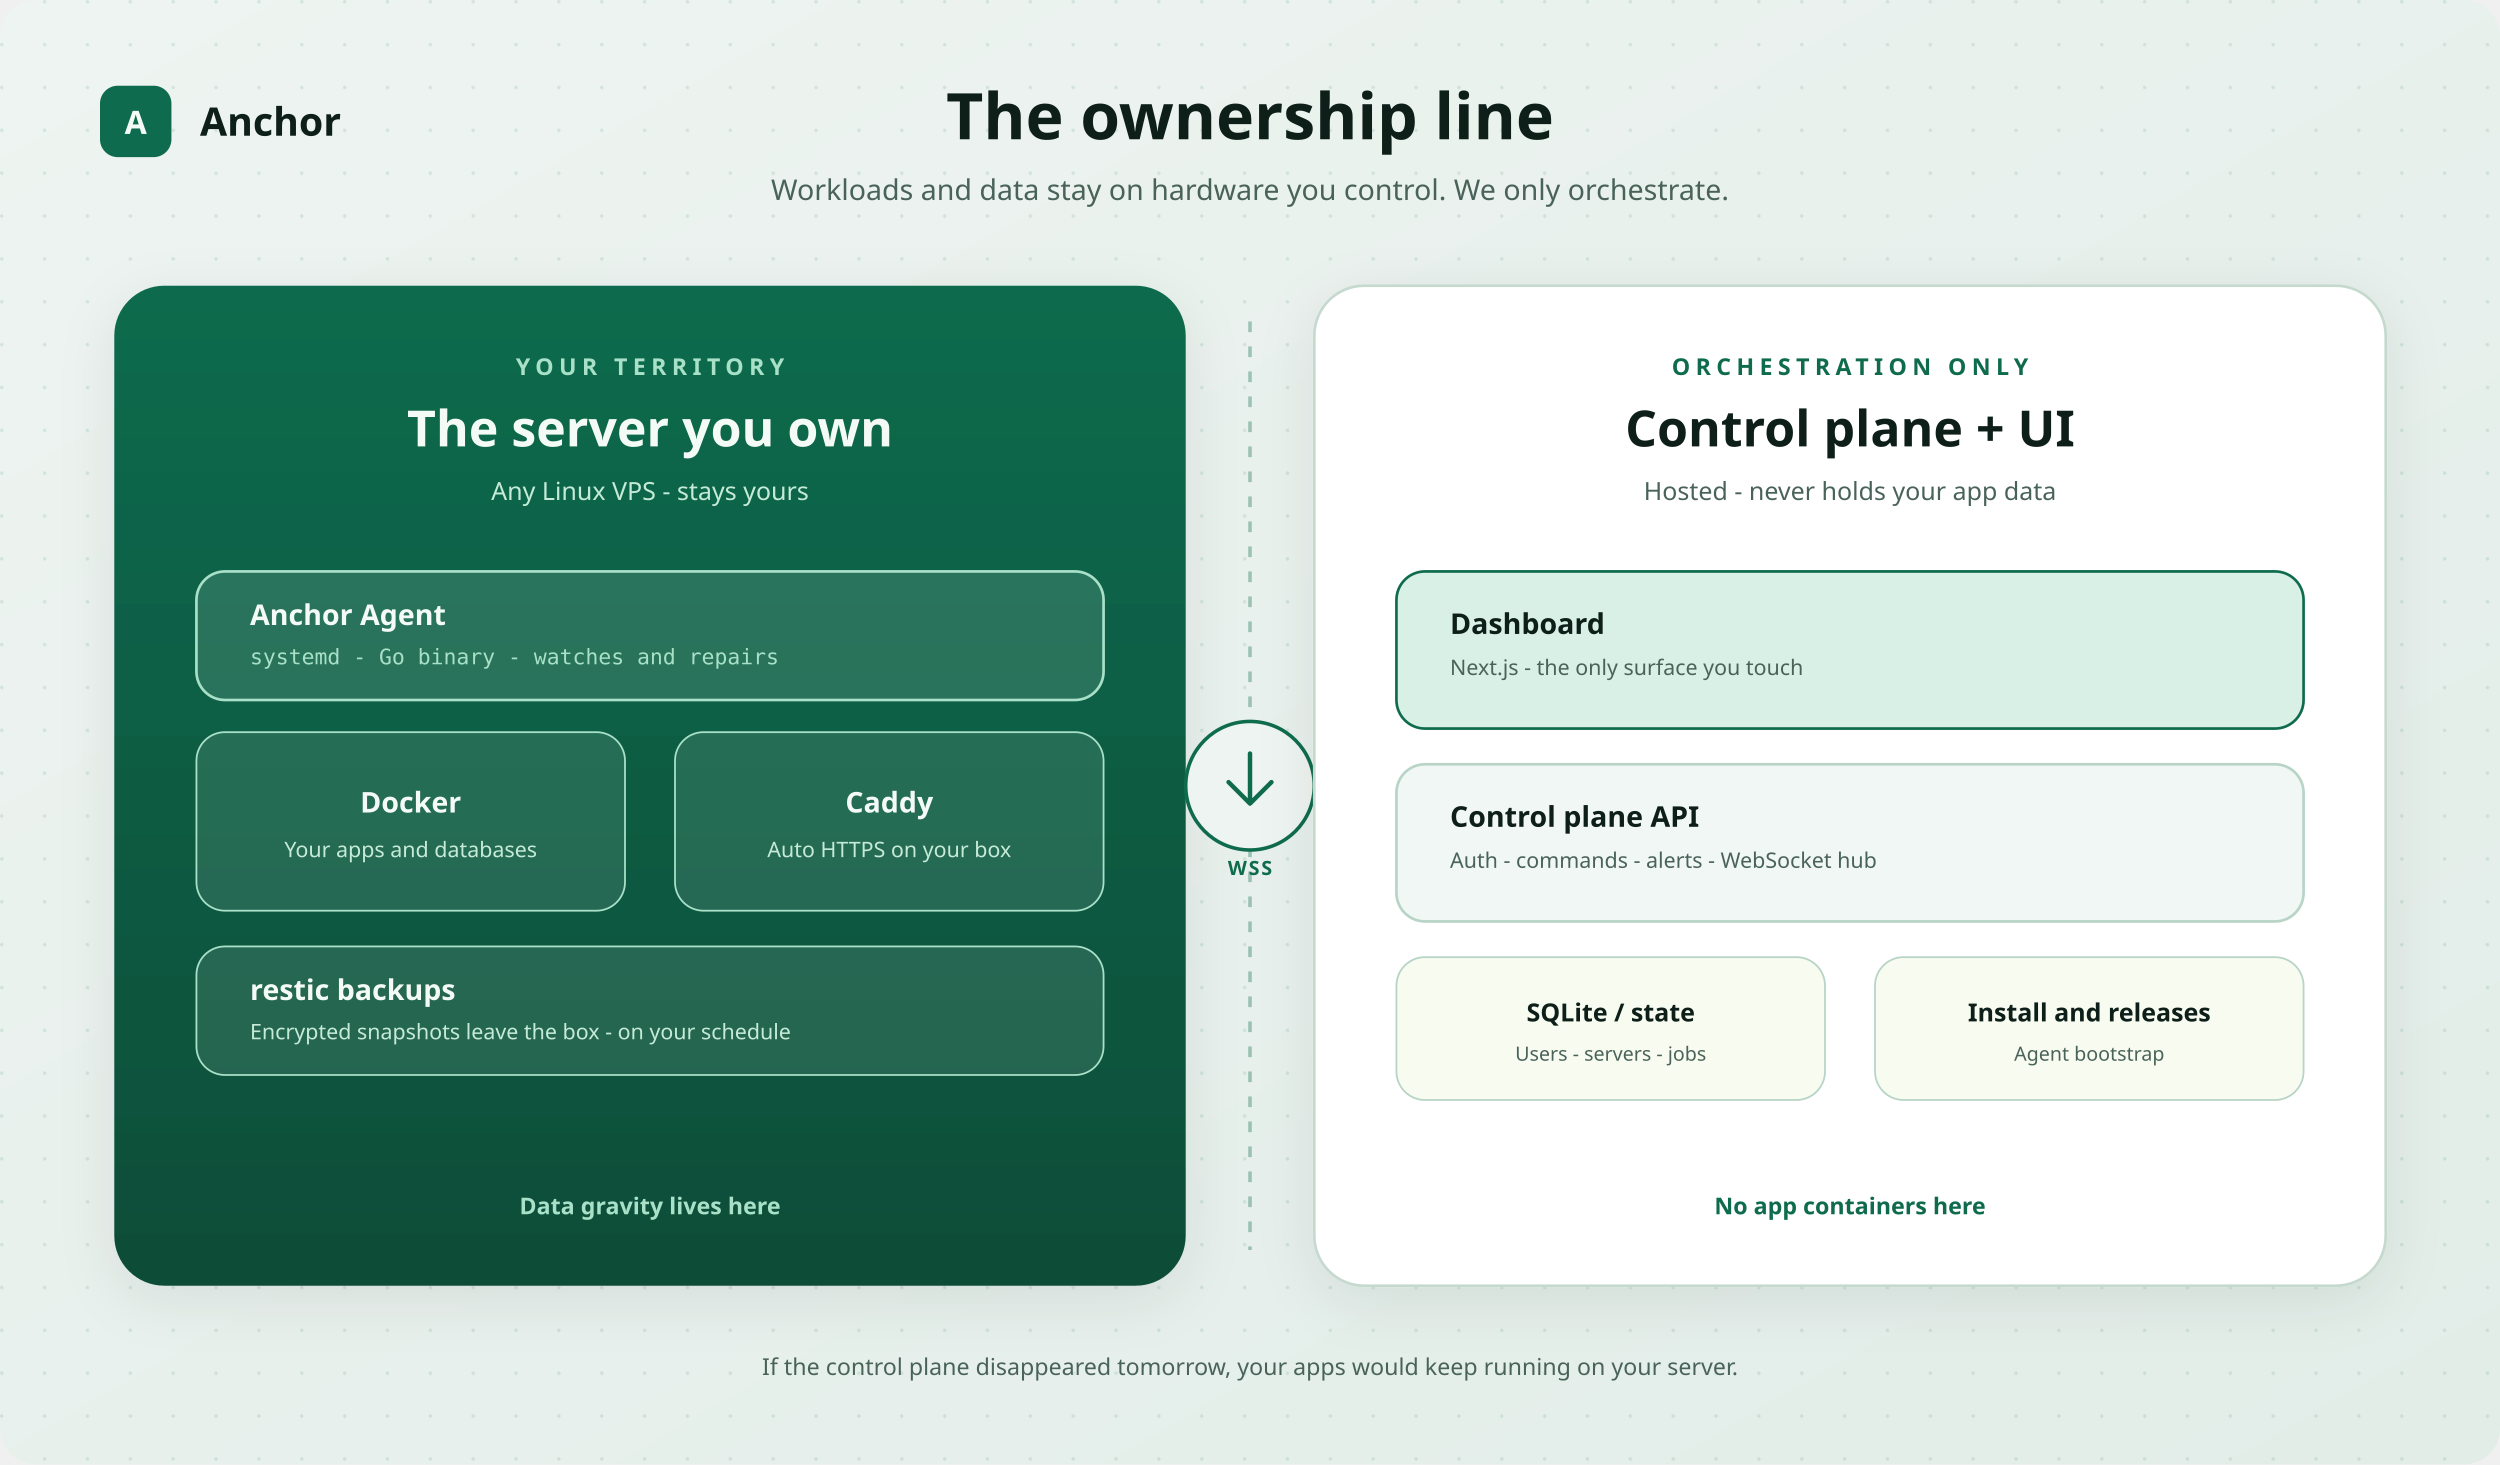
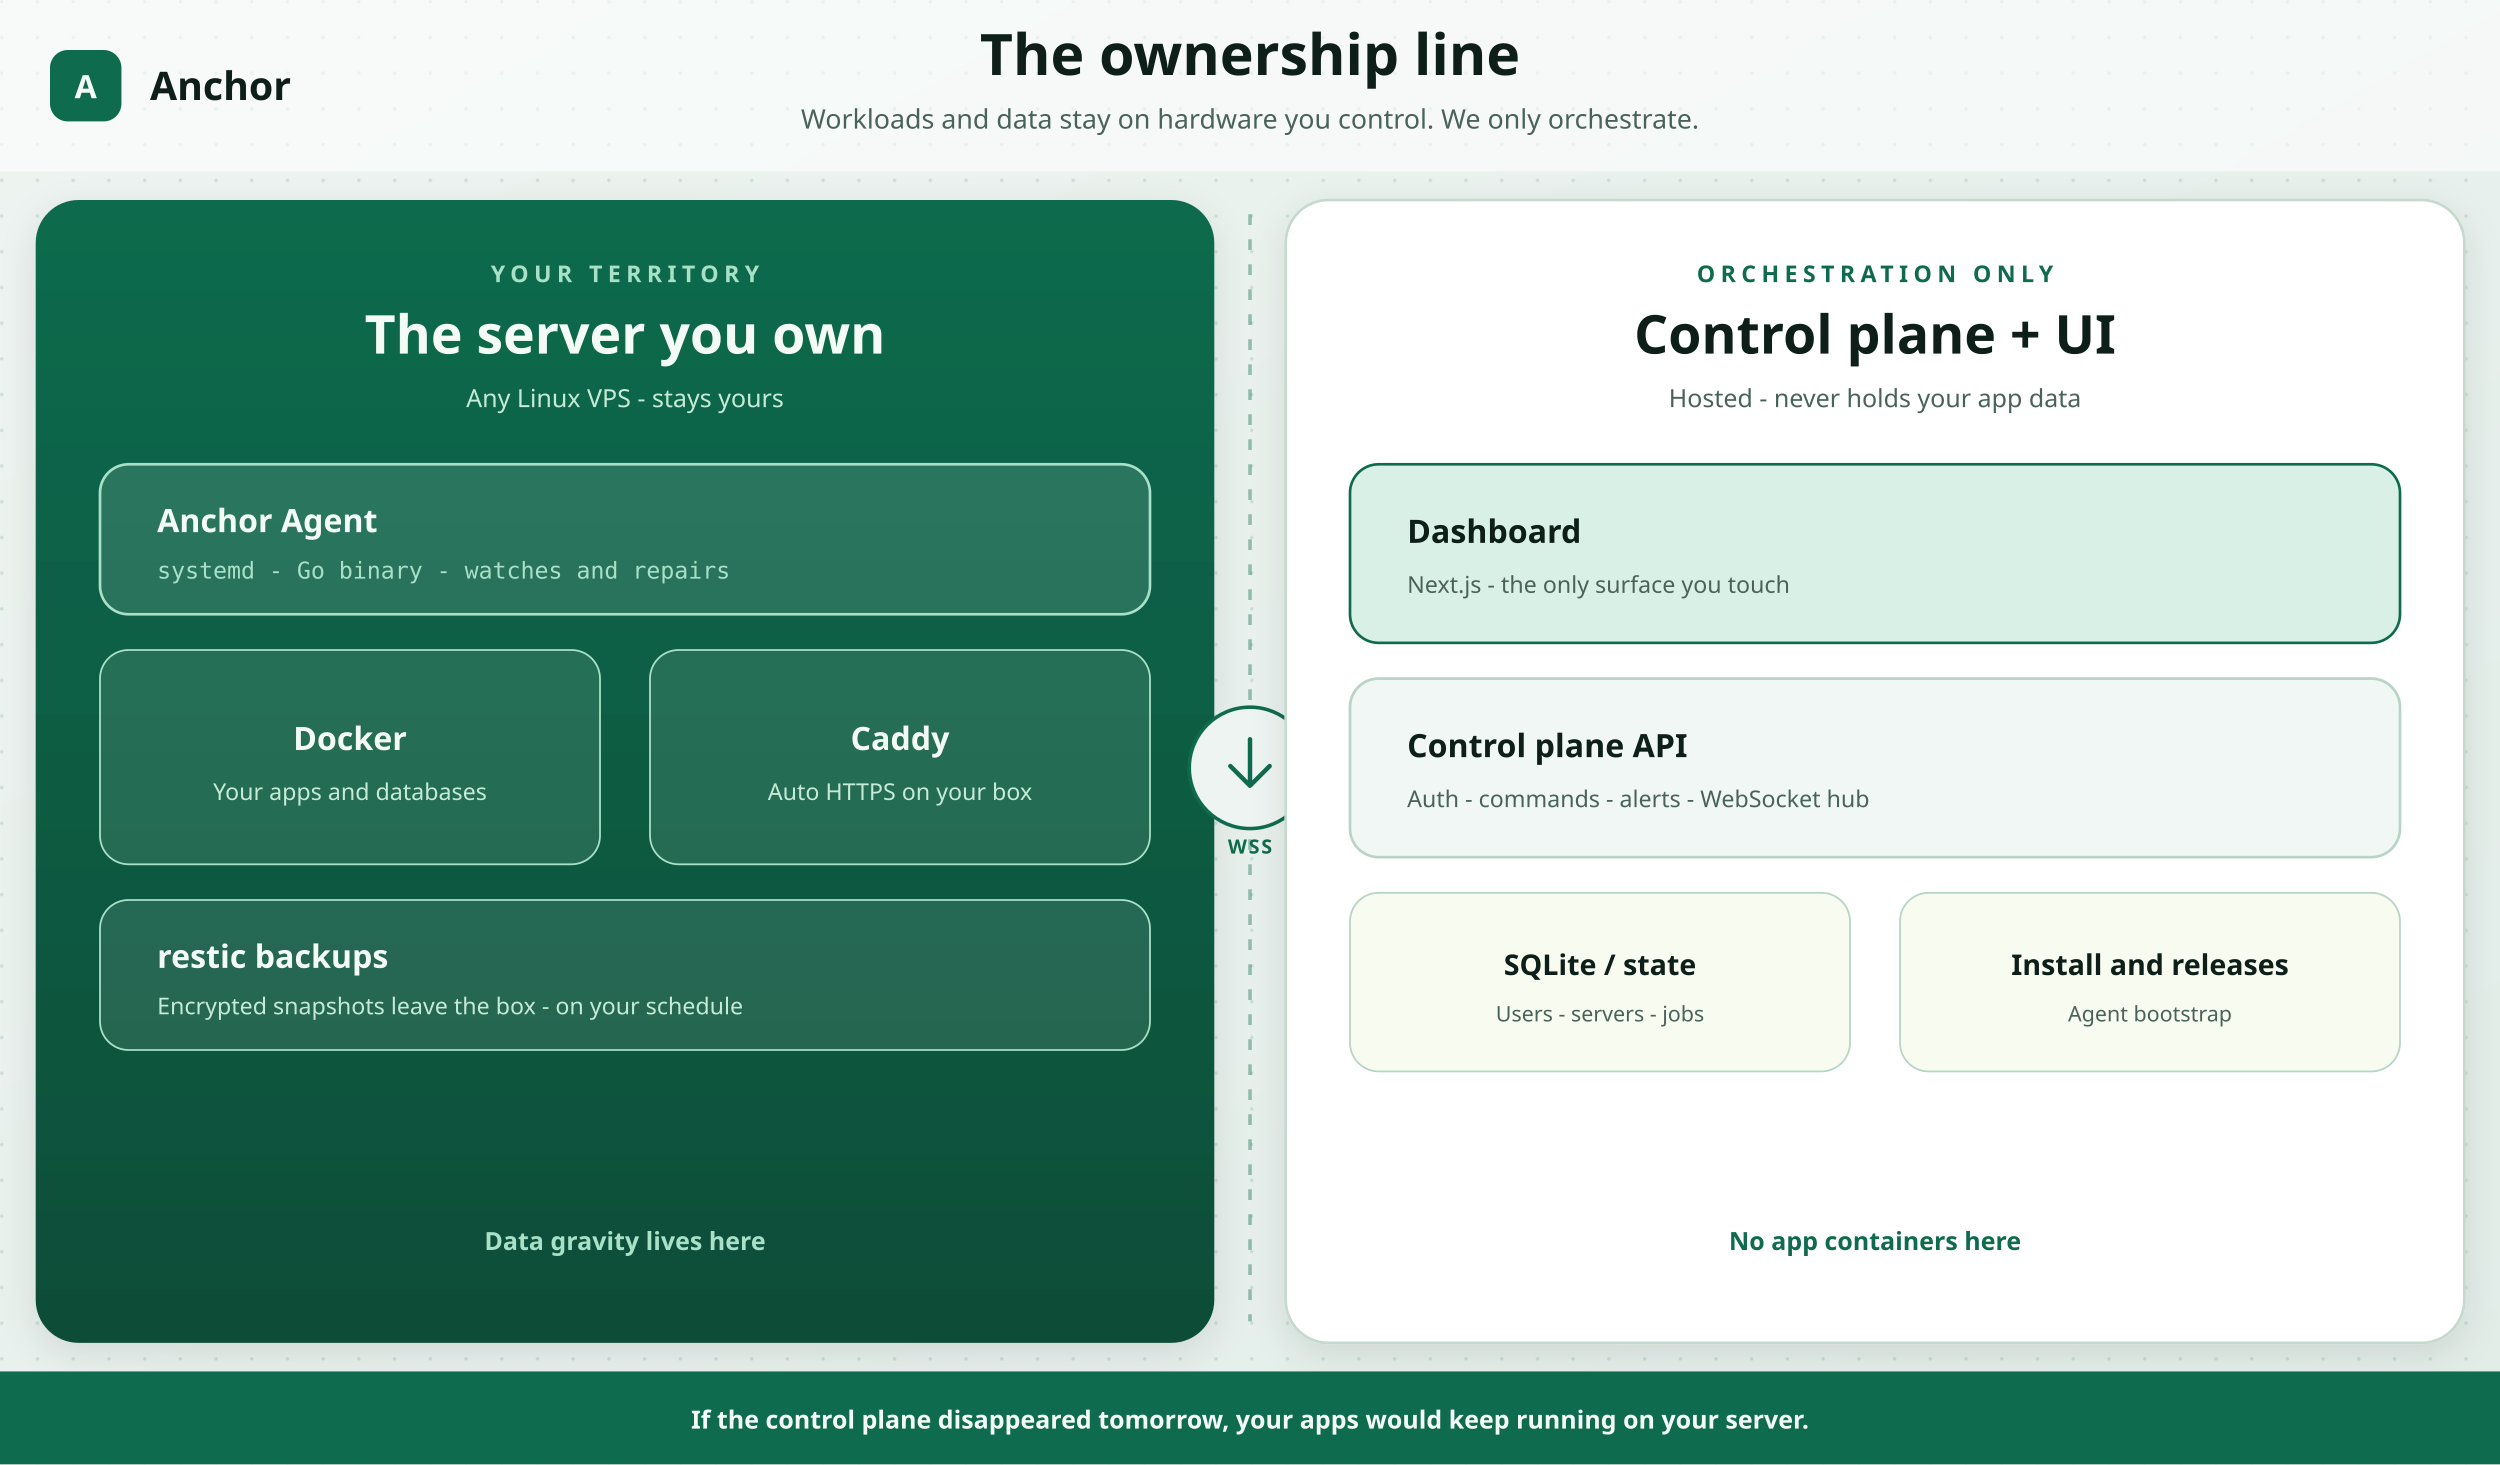
<svg xmlns="http://www.w3.org/2000/svg" width="1400" height="820" viewBox="0 0 1400 820" role="img" aria-labelledby="title desc">
  <defs>
    <linearGradient id="paper" x1="0" y1="0" x2="1" y2="1">
      <stop offset="0%" stop-color="#EEF4F1" />
      <stop offset="100%" stop-color="#E2EDE8" />
    </linearGradient>
    <linearGradient id="yoursFill" x1="0" y1="0" x2="0" y2="1">
      <stop offset="0%" stop-color="#0F6B4D" />
      <stop offset="100%" stop-color="#0A4D38" />
    </linearGradient>
-     <filter id="soft" x="-20%" y="-20%" width="140%" height="140%">
-       <feDropShadow dx="0" dy="8" stdDeviation="16" flood-color="#0E1F1A" flood-opacity="0.08" />
+     <filter id="soft" x="-10%" y="-10%" width="120%" height="120%">
+       <feDropShadow dx="0" dy="6" stdDeviation="10" flood-color="#0E1F1A" flood-opacity="0.1" />
    </filter>
-     <pattern id="gridDots" width="24" height="24" patternUnits="userSpaceOnUse">
-       <circle cx="1" cy="1" r="1" fill="#0F6B4D" opacity="0.12" />
+     <pattern id="gridDots" width="20" height="20" patternUnits="userSpaceOnUse">
+       <circle cx="1" cy="1" r="1" fill="#0F6B4D" opacity="0.14" />
    </pattern>
  </defs>
-   <rect width="1400" height="820" fill="url(#paper)" rx="20" />
-   <rect width="1400" height="820" fill="url(#gridDots)" rx="20" />
-   <g transform="translate(56,48)">
+   <rect width="1400" height="820" fill="url(#paper)" />
+   <rect width="1400" height="820" fill="url(#gridDots)" />
+   <rect x="0" y="0" width="1400" height="96" fill="#FFFFFF" opacity="0.55" />
+   <g transform="translate(28,28)">
    <rect width="40" height="40" rx="10" fill="#0F6B4D" />
    <text x="20" y="27" text-anchor="middle" font-family="Segoe UI,system-ui,sans-serif" font-size="18" font-weight="800" fill="#F4FBF7">A</text>
    <text x="56" y="28" font-family="Segoe UI,system-ui,sans-serif" font-size="22" font-weight="800" fill="#0E1F1A">Anchor</text>
  </g>
-   <text x="700" y="78" text-anchor="middle" font-family="Segoe UI,system-ui,sans-serif" font-size="36" font-weight="800" fill="#0E1F1A">The ownership line</text>
-   <text x="700" y="112" text-anchor="middle" font-family="Segoe UI,system-ui,sans-serif" font-size="16" fill="#4A635A">Workloads and data stay on hardware you control. We only orchestrate.</text>
+   <text x="700" y="42" text-anchor="middle" font-family="Segoe UI,system-ui,sans-serif" font-size="32" font-weight="800" fill="#0E1F1A">The ownership line</text>
+   <text x="700" y="72" text-anchor="middle" font-family="Segoe UI,system-ui,sans-serif" font-size="15" fill="#4A635A">Workloads and data stay on hardware you control. We only orchestrate.</text>
  <g filter="url(#soft)">
-     <rect x="64" y="160" width="600" height="560" rx="28" fill="url(#yoursFill)" />
+     <rect x="20" y="112" width="660" height="640" rx="24" fill="url(#yoursFill)" />
  </g>
-   <text x="364" y="210" text-anchor="middle" font-family="Segoe UI,system-ui,sans-serif" font-size="13" font-weight="700" fill="#A8E0C8" letter-spacing="3">YOUR TERRITORY</text>
-   <text x="364" y="250" text-anchor="middle" font-family="Segoe UI,system-ui,sans-serif" font-size="28" font-weight="800" fill="#F4FBF7">The server you own</text>
-   <text x="364" y="280" text-anchor="middle" font-family="Segoe UI,system-ui,sans-serif" font-size="14" fill="#C5EBD8">Any Linux VPS - stays yours</text>
-   <rect x="110" y="320" width="508" height="72" rx="16" fill="#FFFFFF" fill-opacity="0.12" stroke="#A8E0C8" stroke-width="1.5" />
-   <text x="140" y="350" font-family="Segoe UI,system-ui,sans-serif" font-size="16" font-weight="700" fill="#F4FBF7">Anchor Agent</text>
-   <text x="140" y="372" font-family="Consolas,ui-monospace,monospace" font-size="12" fill="#A8E0C8">systemd - Go binary - watches and repairs</text>
-   <rect x="110" y="410" width="240" height="100" rx="16" fill="#FFFFFF" fill-opacity="0.1" stroke="#A8E0C8" stroke-width="1" />
-   <text x="230" y="455" text-anchor="middle" font-family="Segoe UI,system-ui,sans-serif" font-size="16" font-weight="700" fill="#F4FBF7">Docker</text>
-   <text x="230" y="480" text-anchor="middle" font-family="Segoe UI,system-ui,sans-serif" font-size="12" fill="#C5EBD8">Your apps and databases</text>
-   <rect x="378" y="410" width="240" height="100" rx="16" fill="#FFFFFF" fill-opacity="0.1" stroke="#A8E0C8" stroke-width="1" />
-   <text x="498" y="455" text-anchor="middle" font-family="Segoe UI,system-ui,sans-serif" font-size="16" font-weight="700" fill="#F4FBF7">Caddy</text>
-   <text x="498" y="480" text-anchor="middle" font-family="Segoe UI,system-ui,sans-serif" font-size="12" fill="#C5EBD8">Auto HTTPS on your box</text>
-   <rect x="110" y="530" width="508" height="72" rx="16" fill="#FFFFFF" fill-opacity="0.1" stroke="#A8E0C8" stroke-width="1" />
-   <text x="140" y="560" font-family="Segoe UI,system-ui,sans-serif" font-size="16" font-weight="700" fill="#F4FBF7">restic backups</text>
-   <text x="140" y="582" font-family="Segoe UI,system-ui,sans-serif" font-size="12" fill="#C5EBD8">Encrypted snapshots leave the box - on your schedule</text>
-   <text x="364" y="680" text-anchor="middle" font-family="Segoe UI,system-ui,sans-serif" font-size="13" font-weight="600" fill="#A8E0C8">Data gravity lives here</text>
-   <line x1="700" y1="180" x2="700" y2="700" stroke="#0F6B4D" stroke-width="2" stroke-dasharray="6 8" opacity="0.35" />
-   <circle cx="700" cy="440" r="36" fill="#EEF4F1" stroke="#0F6B4D" stroke-width="2" />
-   <path d="M700 422 L700 450 M688 438 L700 450 L712 438" fill="none" stroke="#0F6B4D" stroke-width="2.5" stroke-linecap="round" stroke-linejoin="round" />
-   <text x="700" y="490" text-anchor="middle" font-family="Segoe UI,system-ui,sans-serif" font-size="11" font-weight="700" fill="#0F6B4D" letter-spacing="1">WSS</text>
+   <text x="350" y="158" text-anchor="middle" font-family="Segoe UI,system-ui,sans-serif" font-size="13" font-weight="700" fill="#A8E0C8" letter-spacing="3">YOUR TERRITORY</text>
+   <text x="350" y="198" text-anchor="middle" font-family="Segoe UI,system-ui,sans-serif" font-size="30" font-weight="800" fill="#F4FBF7">The server you own</text>
+   <text x="350" y="228" text-anchor="middle" font-family="Segoe UI,system-ui,sans-serif" font-size="14" fill="#C5EBD8">Any Linux VPS - stays yours</text>
+   <rect x="56" y="260" width="588" height="84" rx="16" fill="#FFFFFF" fill-opacity="0.12" stroke="#A8E0C8" stroke-width="1.5" />
+   <text x="88" y="298" font-family="Segoe UI,system-ui,sans-serif" font-size="18" font-weight="700" fill="#F4FBF7">Anchor Agent</text>
+   <text x="88" y="324" font-family="Consolas,ui-monospace,monospace" font-size="13" fill="#A8E0C8">systemd - Go binary - watches and repairs</text>
+   <rect x="56" y="364" width="280" height="120" rx="16" fill="#FFFFFF" fill-opacity="0.1" stroke="#A8E0C8" stroke-width="1" />
+   <text x="196" y="420" text-anchor="middle" font-family="Segoe UI,system-ui,sans-serif" font-size="18" font-weight="700" fill="#F4FBF7">Docker</text>
+   <text x="196" y="448" text-anchor="middle" font-family="Segoe UI,system-ui,sans-serif" font-size="13" fill="#C5EBD8">Your apps and databases</text>
+   <rect x="364" y="364" width="280" height="120" rx="16" fill="#FFFFFF" fill-opacity="0.1" stroke="#A8E0C8" stroke-width="1" />
+   <text x="504" y="420" text-anchor="middle" font-family="Segoe UI,system-ui,sans-serif" font-size="18" font-weight="700" fill="#F4FBF7">Caddy</text>
+   <text x="504" y="448" text-anchor="middle" font-family="Segoe UI,system-ui,sans-serif" font-size="13" fill="#C5EBD8">Auto HTTPS on your box</text>
+   <rect x="56" y="504" width="588" height="84" rx="16" fill="#FFFFFF" fill-opacity="0.1" stroke="#A8E0C8" stroke-width="1" />
+   <text x="88" y="542" font-family="Segoe UI,system-ui,sans-serif" font-size="18" font-weight="700" fill="#F4FBF7">restic backups</text>
+   <text x="88" y="568" font-family="Segoe UI,system-ui,sans-serif" font-size="13" fill="#C5EBD8">Encrypted snapshots leave the box - on your schedule</text>
+   <text x="350" y="700" text-anchor="middle" font-family="Segoe UI,system-ui,sans-serif" font-size="14" font-weight="600" fill="#A8E0C8">Data gravity lives here</text>
+   <line x1="700" y1="120" x2="700" y2="740" stroke="#0F6B4D" stroke-width="2" stroke-dasharray="6 8" opacity="0.4" />
+   <circle cx="700" cy="430" r="34" fill="#EEF4F1" stroke="#0F6B4D" stroke-width="2" />
+   <path d="M700 414 L700 440 M689 429 L700 440 L711 429" fill="none" stroke="#0F6B4D" stroke-width="2.5" stroke-linecap="round" stroke-linejoin="round" />
+   <text x="700" y="478" text-anchor="middle" font-family="Segoe UI,system-ui,sans-serif" font-size="11" font-weight="700" fill="#0F6B4D" letter-spacing="1">WSS</text>
  <g filter="url(#soft)">
-     <rect x="736" y="160" width="600" height="560" rx="28" fill="#FFFFFF" stroke="#C5D9CF" stroke-width="1.5" />
+     <rect x="720" y="112" width="660" height="640" rx="24" fill="#FFFFFF" stroke="#C5D9CF" stroke-width="1.5" />
  </g>
-   <text x="1036" y="210" text-anchor="middle" font-family="Segoe UI,system-ui,sans-serif" font-size="13" font-weight="700" fill="#0F6B4D" letter-spacing="3">ORCHESTRATION ONLY</text>
-   <text x="1036" y="250" text-anchor="middle" font-family="Segoe UI,system-ui,sans-serif" font-size="28" font-weight="800" fill="#0E1F1A">Control plane + UI</text>
-   <text x="1036" y="280" text-anchor="middle" font-family="Segoe UI,system-ui,sans-serif" font-size="14" fill="#4A635A">Hosted - never holds your app data</text>
-   <rect x="782" y="320" width="508" height="88" rx="16" fill="#D8F0E6" stroke="#0F6B4D" stroke-width="1.5" />
-   <text x="812" y="355" font-family="Segoe UI,system-ui,sans-serif" font-size="16" font-weight="700" fill="#0E1F1A">Dashboard</text>
-   <text x="812" y="378" font-family="Segoe UI,system-ui,sans-serif" font-size="12" fill="#4A635A">Next.js - the only surface you touch</text>
-   <rect x="782" y="428" width="508" height="88" rx="16" fill="#F0F7F4" stroke="#B7D4C6" stroke-width="1.5" />
-   <text x="812" y="463" font-family="Segoe UI,system-ui,sans-serif" font-size="16" font-weight="700" fill="#0E1F1A">Control plane API</text>
-   <text x="812" y="486" font-family="Segoe UI,system-ui,sans-serif" font-size="12" fill="#4A635A">Auth - commands - alerts - WebSocket hub</text>
-   <rect x="782" y="536" width="240" height="80" rx="16" fill="#F7FBF0" stroke="#B7D4C6" stroke-width="1" />
-   <text x="902" y="572" text-anchor="middle" font-family="Segoe UI,system-ui,sans-serif" font-size="14" font-weight="700" fill="#0E1F1A">SQLite / state</text>
-   <text x="902" y="594" text-anchor="middle" font-family="Segoe UI,system-ui,sans-serif" font-size="11" fill="#4A635A">Users - servers - jobs</text>
-   <rect x="1050" y="536" width="240" height="80" rx="16" fill="#F7FBF0" stroke="#B7D4C6" stroke-width="1" />
-   <text x="1170" y="572" text-anchor="middle" font-family="Segoe UI,system-ui,sans-serif" font-size="14" font-weight="700" fill="#0E1F1A">Install and releases</text>
-   <text x="1170" y="594" text-anchor="middle" font-family="Segoe UI,system-ui,sans-serif" font-size="11" fill="#4A635A">Agent bootstrap</text>
-   <text x="1036" y="680" text-anchor="middle" font-family="Segoe UI,system-ui,sans-serif" font-size="13" font-weight="600" fill="#0F6B4D">No app containers here</text>
-   <text x="700" y="770" text-anchor="middle" font-family="Segoe UI,system-ui,sans-serif" font-size="13" fill="#4A635A">If the control plane disappeared tomorrow, your apps would keep running on your server.</text>
+   <text x="1050" y="158" text-anchor="middle" font-family="Segoe UI,system-ui,sans-serif" font-size="13" font-weight="700" fill="#0F6B4D" letter-spacing="3">ORCHESTRATION ONLY</text>
+   <text x="1050" y="198" text-anchor="middle" font-family="Segoe UI,system-ui,sans-serif" font-size="30" font-weight="800" fill="#0E1F1A">Control plane + UI</text>
+   <text x="1050" y="228" text-anchor="middle" font-family="Segoe UI,system-ui,sans-serif" font-size="14" fill="#4A635A">Hosted - never holds your app data</text>
+   <rect x="756" y="260" width="588" height="100" rx="16" fill="#D8F0E6" stroke="#0F6B4D" stroke-width="1.5" />
+   <text x="788" y="304" font-family="Segoe UI,system-ui,sans-serif" font-size="18" font-weight="700" fill="#0E1F1A">Dashboard</text>
+   <text x="788" y="332" font-family="Segoe UI,system-ui,sans-serif" font-size="13" fill="#4A635A">Next.js - the only surface you touch</text>
+   <rect x="756" y="380" width="588" height="100" rx="16" fill="#F0F7F4" stroke="#B7D4C6" stroke-width="1.5" />
+   <text x="788" y="424" font-family="Segoe UI,system-ui,sans-serif" font-size="18" font-weight="700" fill="#0E1F1A">Control plane API</text>
+   <text x="788" y="452" font-family="Segoe UI,system-ui,sans-serif" font-size="13" fill="#4A635A">Auth - commands - alerts - WebSocket hub</text>
+   <rect x="756" y="500" width="280" height="100" rx="16" fill="#F7FBF0" stroke="#B7D4C6" stroke-width="1" />
+   <text x="896" y="546" text-anchor="middle" font-family="Segoe UI,system-ui,sans-serif" font-size="16" font-weight="700" fill="#0E1F1A">SQLite / state</text>
+   <text x="896" y="572" text-anchor="middle" font-family="Segoe UI,system-ui,sans-serif" font-size="12" fill="#4A635A">Users - servers - jobs</text>
+   <rect x="1064" y="500" width="280" height="100" rx="16" fill="#F7FBF0" stroke="#B7D4C6" stroke-width="1" />
+   <text x="1204" y="546" text-anchor="middle" font-family="Segoe UI,system-ui,sans-serif" font-size="16" font-weight="700" fill="#0E1F1A">Install and releases</text>
+   <text x="1204" y="572" text-anchor="middle" font-family="Segoe UI,system-ui,sans-serif" font-size="12" fill="#4A635A">Agent bootstrap</text>
+   <text x="1050" y="700" text-anchor="middle" font-family="Segoe UI,system-ui,sans-serif" font-size="14" font-weight="600" fill="#0F6B4D">No app containers here</text>
+   <rect x="0" y="768" width="1400" height="52" fill="#0F6B4D" />
+   <text x="700" y="800" text-anchor="middle" font-family="Segoe UI,system-ui,sans-serif" font-size="14" font-weight="600" fill="#F4FBF7">If the control plane disappeared tomorrow, your apps would keep running on your server.</text>
</svg>
